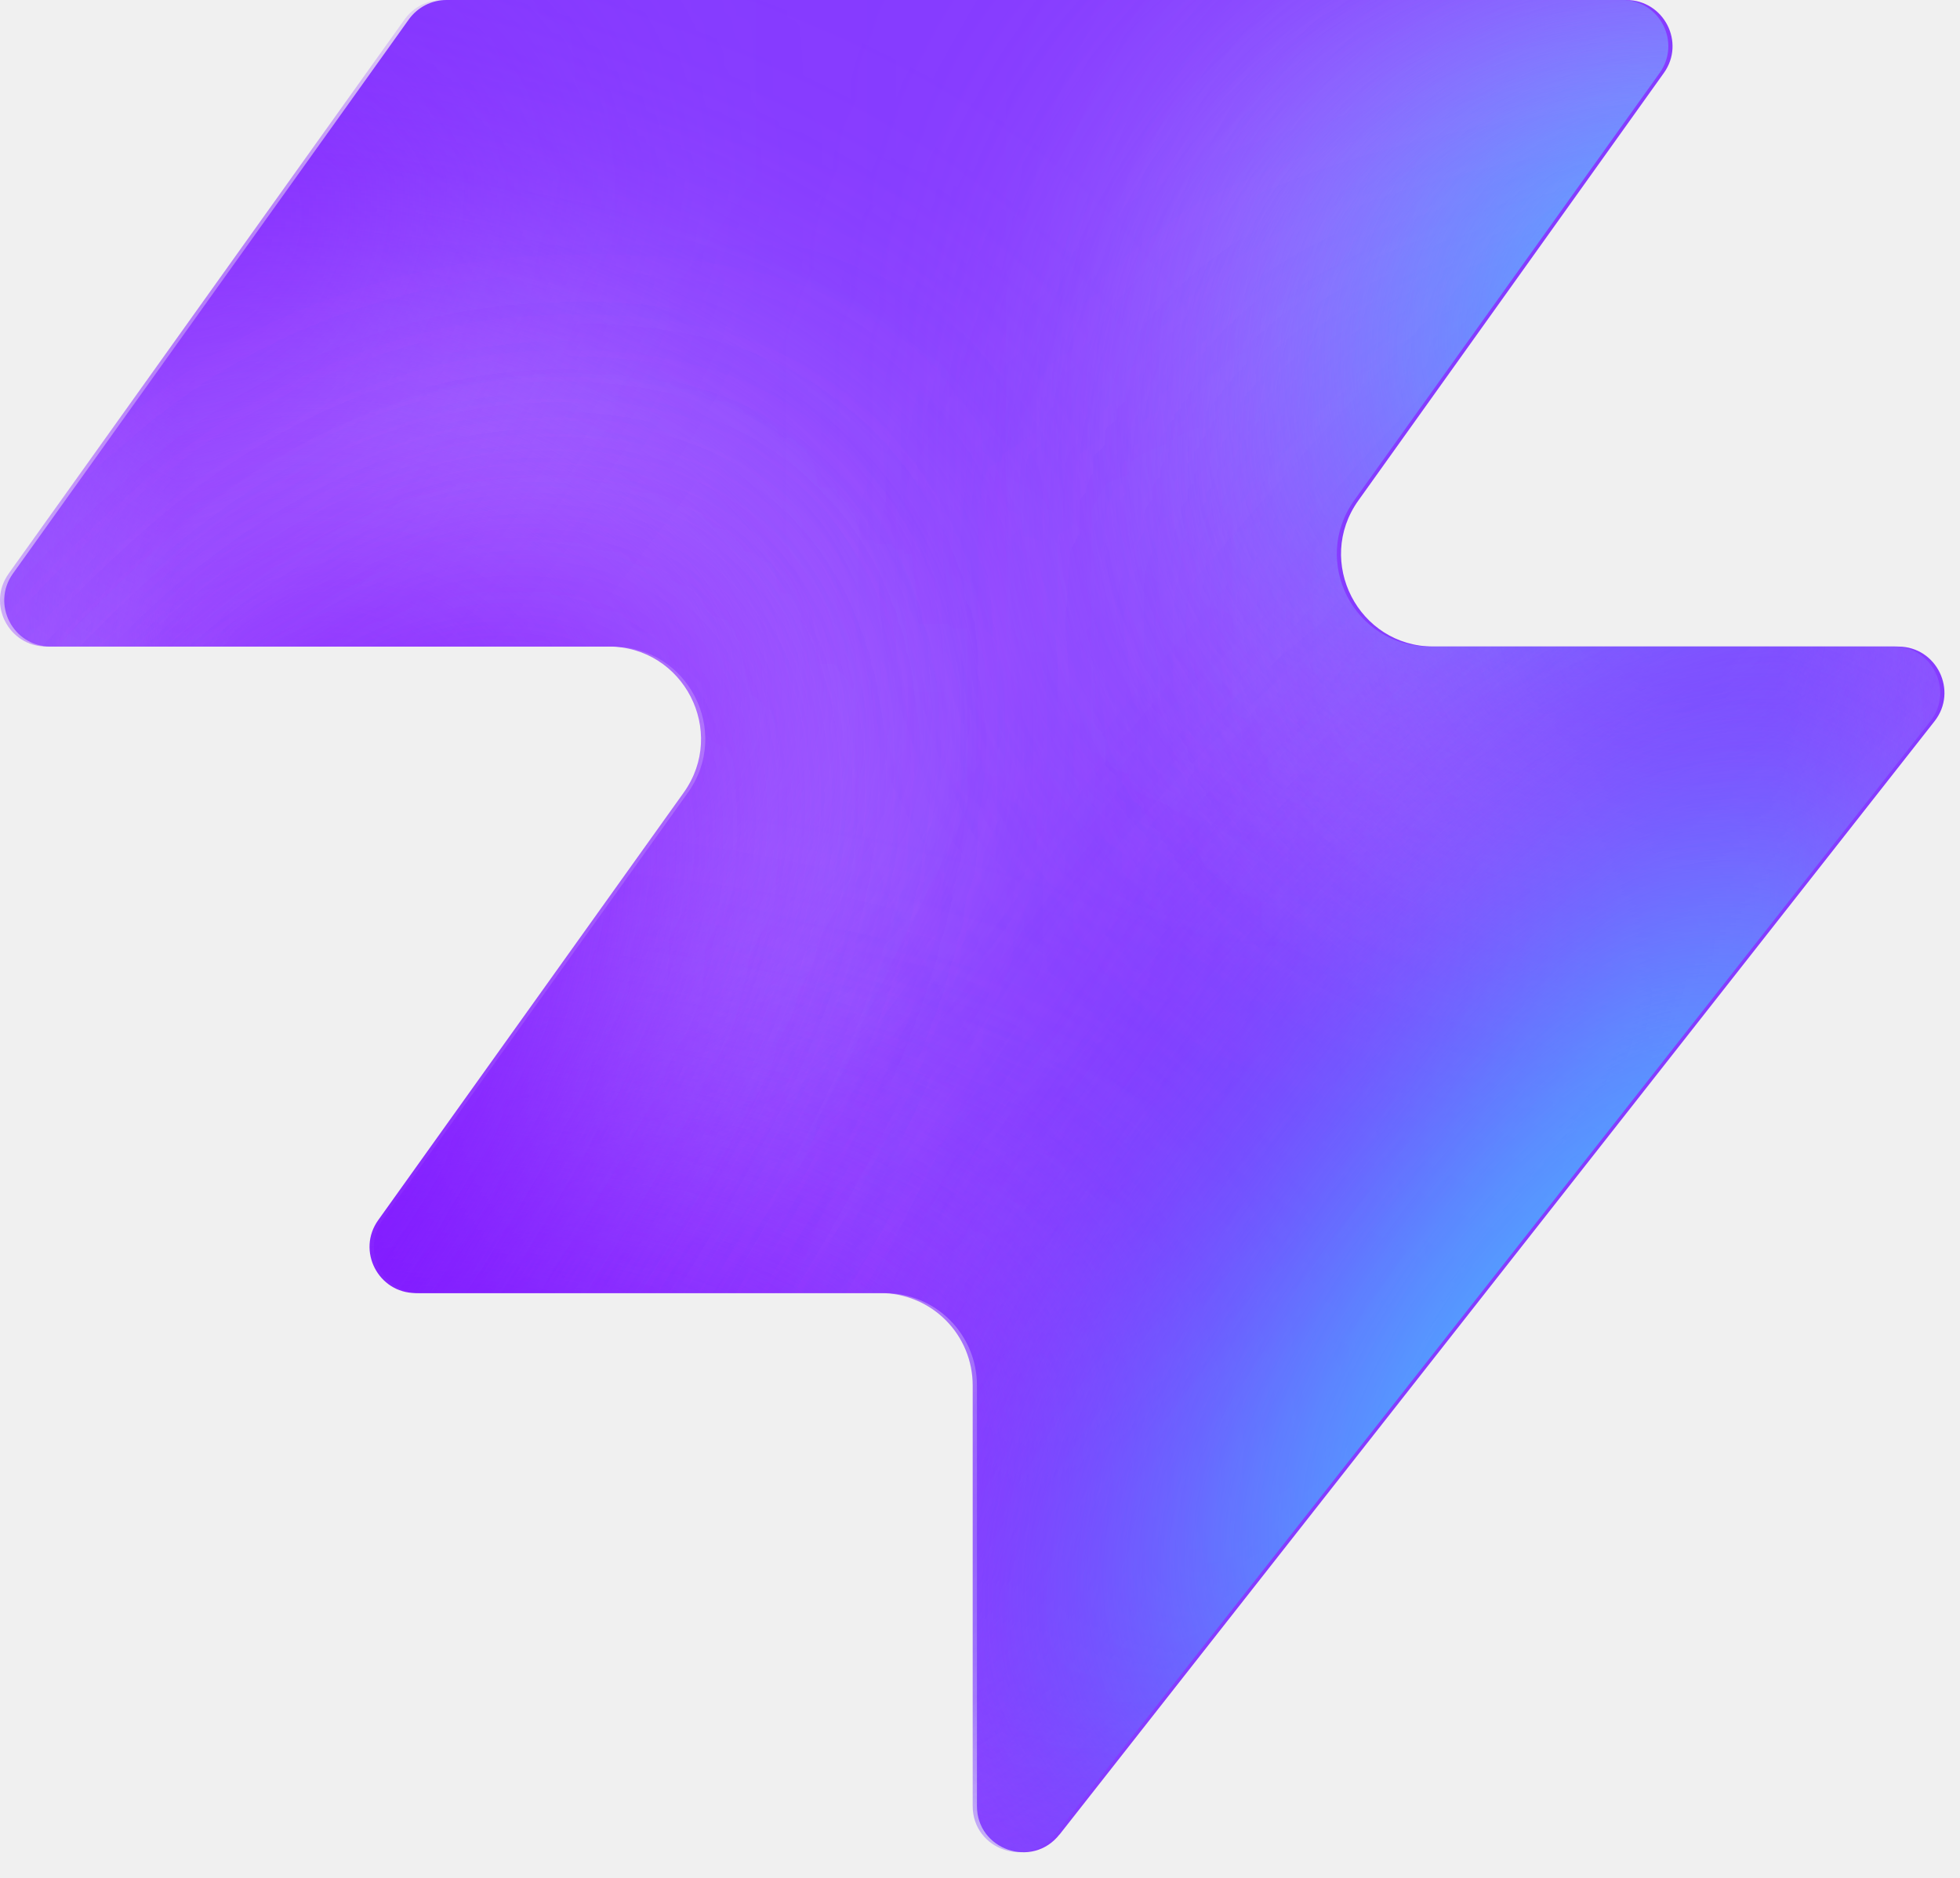
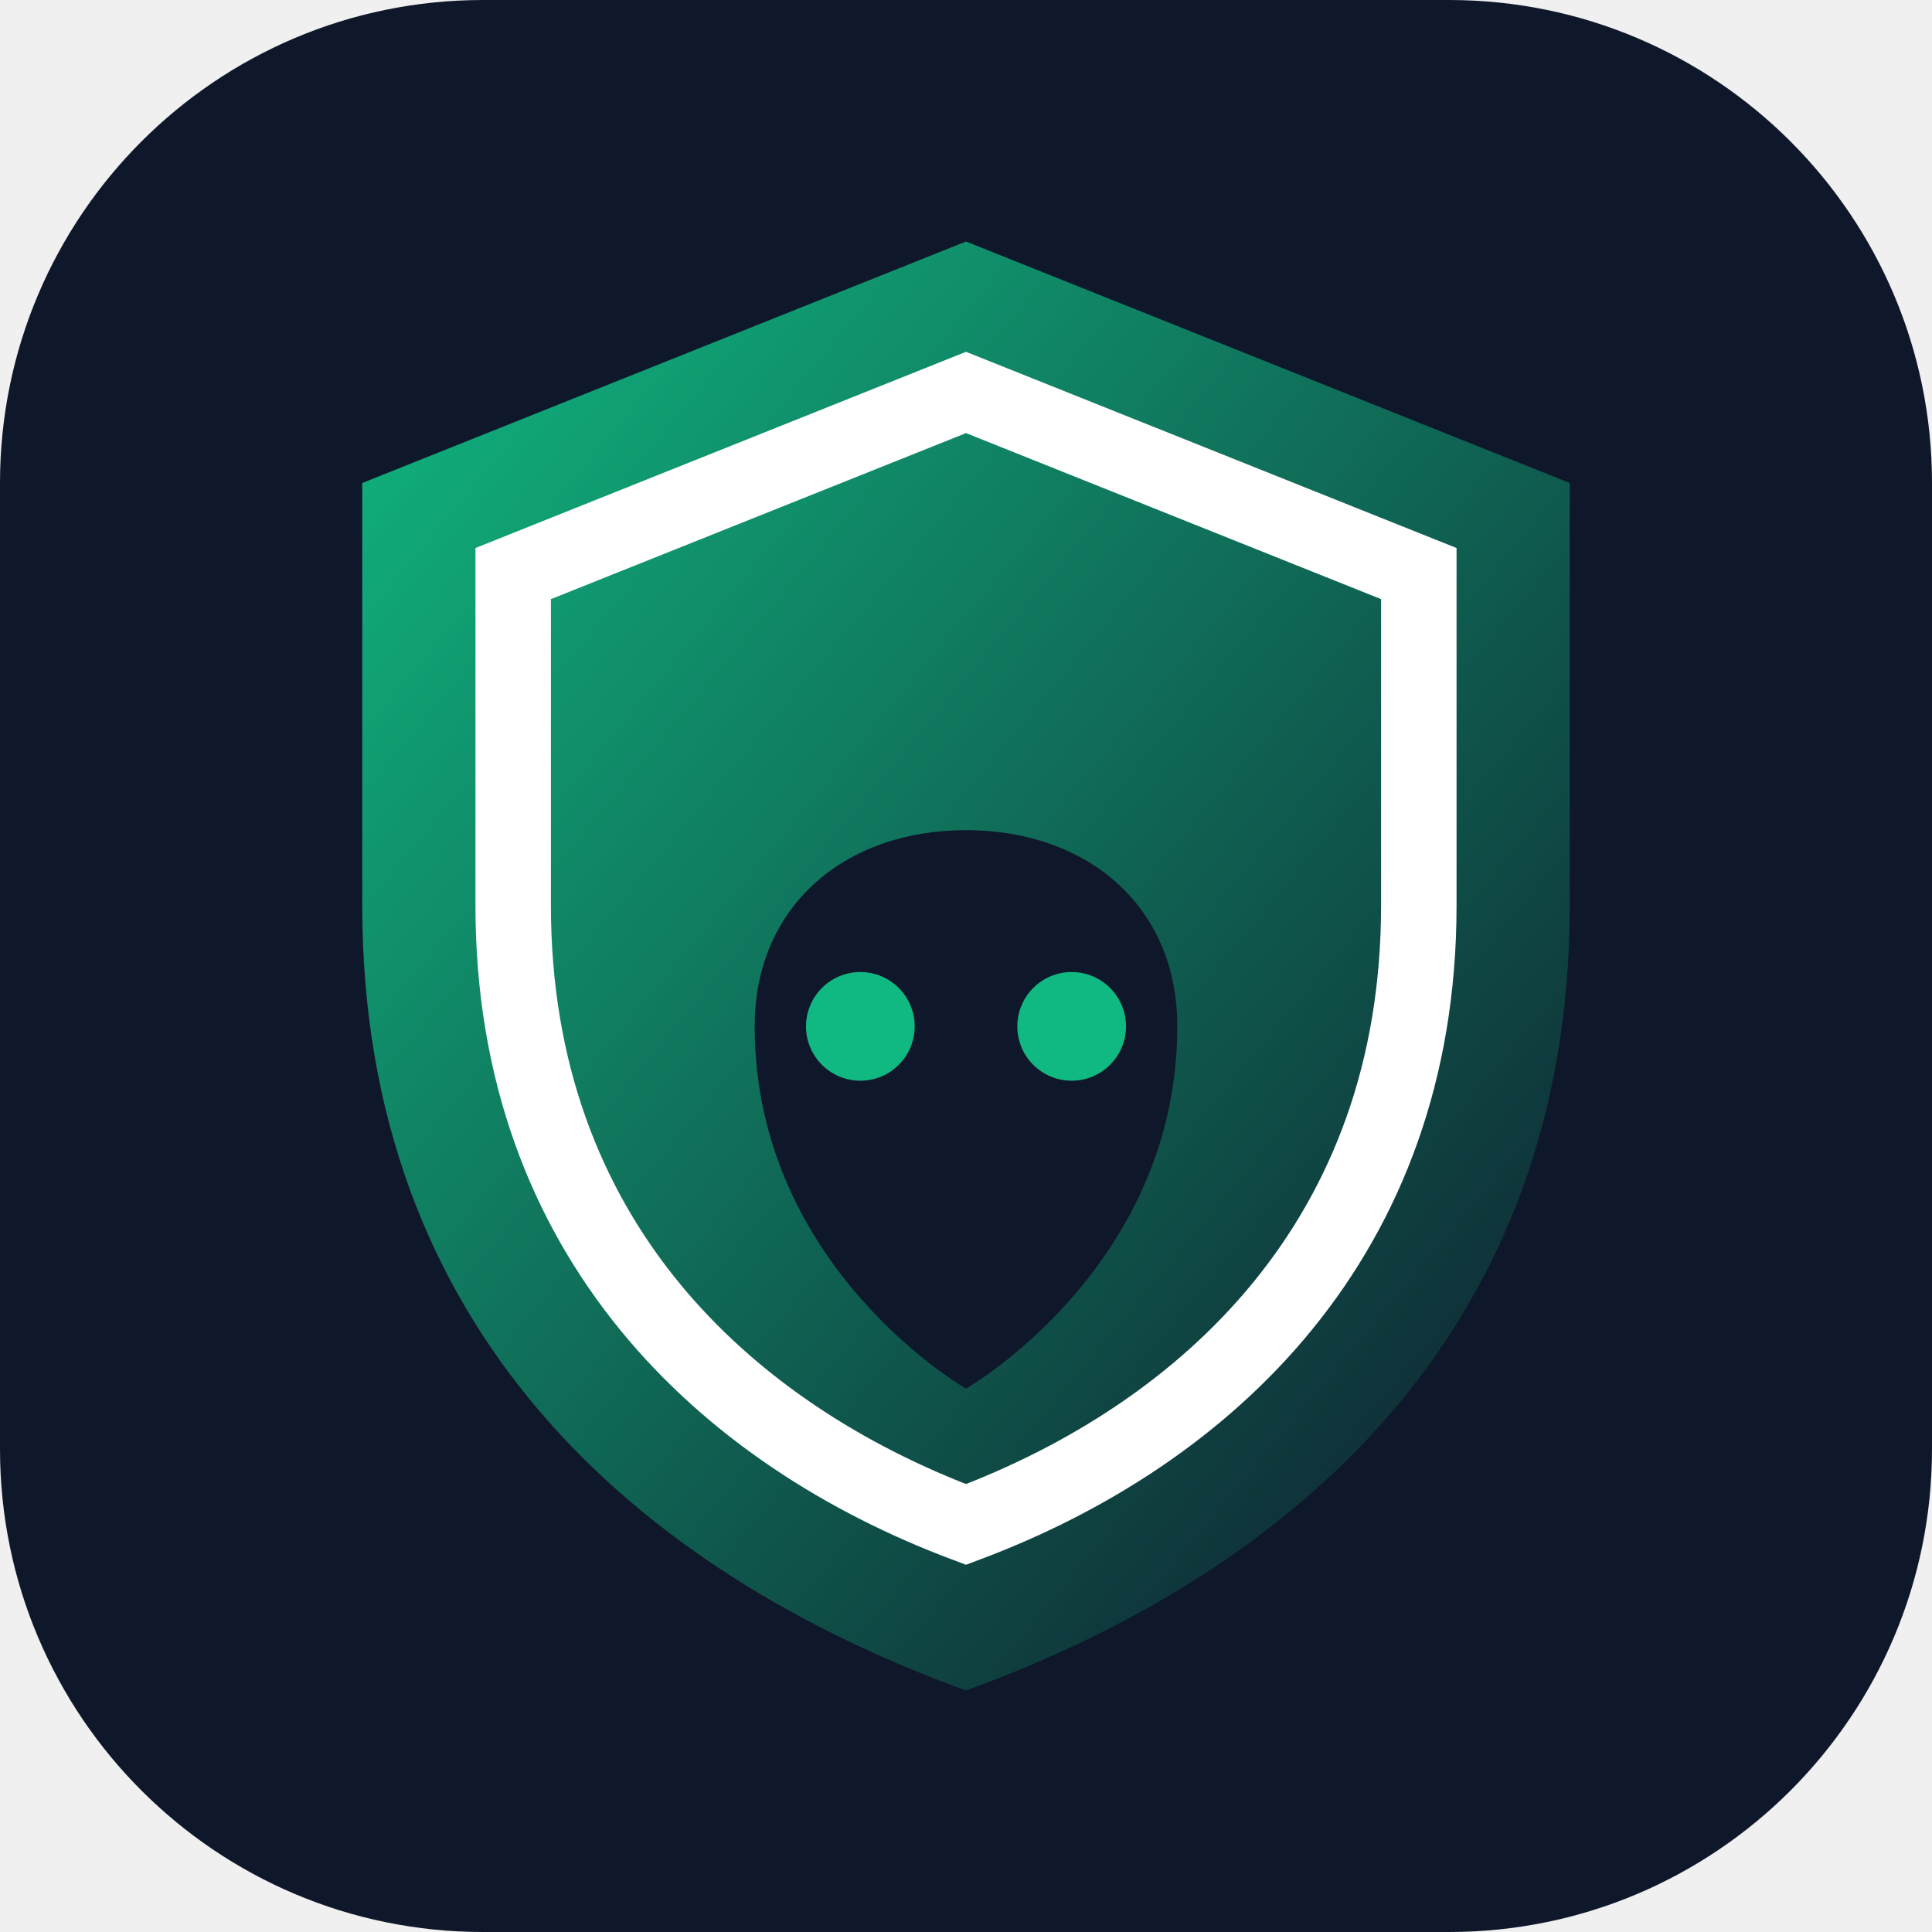
- <svg xmlns="http://www.w3.org/2000/svg" width="48" height="46" fill="none" viewBox="0 0 48 46">
-   <path fill="#863bff" d="M25.946 44.938c-.664.845-2.021.375-2.021-.698V33.937a2.26 2.26 0 0 0-2.262-2.262H10.287c-.92 0-1.456-1.04-.92-1.788l7.48-10.471c1.07-1.497 0-3.578-1.842-3.578H1.237c-.92 0-1.456-1.04-.92-1.788L10.013.474c.214-.297.556-.474.92-.474h28.894c.92 0 1.456 1.04.92 1.788l-7.48 10.471c-1.07 1.498 0 3.579 1.842 3.579h11.377c.943 0 1.473 1.088.89 1.83L25.947 44.94z" style="fill:#863bff;fill:color(display-p3 .525 .23 1);fill-opacity:1" />
-   <mask id="a" width="48" height="46" x="0" y="0" maskUnits="userSpaceOnUse" style="mask-type:alpha">
-     <path fill="#000" d="M25.842 44.938c-.664.844-2.021.375-2.021-.698V33.937a2.26 2.26 0 0 0-2.262-2.262H10.183c-.92 0-1.456-1.04-.92-1.788l7.48-10.471c1.07-1.498 0-3.579-1.842-3.579H1.133c-.92 0-1.456-1.04-.92-1.787L9.91.473c.214-.297.556-.474.92-.474h28.894c.92 0 1.456 1.04.92 1.788l-7.48 10.471c-1.07 1.498 0 3.578 1.842 3.578h11.377c.943 0 1.473 1.088.89 1.832L25.843 44.94z" style="fill:#000;fill-opacity:1" />
-   </mask>
-   <g mask="url(#a)">
-     <g filter="url(#b)">
-       <ellipse cx="5.508" cy="14.704" fill="#ede6ff" rx="5.508" ry="14.704" style="fill:#ede6ff;fill:color(display-p3 .927 .903 1);fill-opacity:1" transform="matrix(.00324 1 1 -.00324 -4.47 31.516)" />
-     </g>
-     <g filter="url(#c)">
-       <ellipse cx="10.399" cy="29.851" fill="#ede6ff" rx="10.399" ry="29.851" style="fill:#ede6ff;fill:color(display-p3 .927 .903 1);fill-opacity:1" transform="matrix(.00324 1 1 -.00324 -39.328 7.883)" />
-     </g>
-     <g filter="url(#d)">
-       <ellipse cx="5.508" cy="30.487" fill="#7e14ff" rx="5.508" ry="30.487" style="fill:#7e14ff;fill:color(display-p3 .492 .077 1);fill-opacity:1" transform="rotate(89.814 -25.913 -14.639)scale(1 -1)" />
-     </g>
-     <g filter="url(#e)">
-       <ellipse cx="5.508" cy="30.599" fill="#7e14ff" rx="5.508" ry="30.599" style="fill:#7e14ff;fill:color(display-p3 .492 .077 1);fill-opacity:1" transform="rotate(89.814 -32.644 -3.334)scale(1 -1)" />
-     </g>
-     <g filter="url(#f)">
-       <ellipse cx="5.508" cy="30.599" fill="#7e14ff" rx="5.508" ry="30.599" style="fill:#7e14ff;fill:color(display-p3 .492 .077 1);fill-opacity:1" transform="matrix(.00324 1 1 -.00324 -34.34 30.47)" />
-     </g>
-     <g filter="url(#g)">
-       <ellipse cx="14.072" cy="22.078" fill="#ede6ff" rx="14.072" ry="22.078" style="fill:#ede6ff;fill:color(display-p3 .927 .903 1);fill-opacity:1" transform="rotate(93.35 24.506 48.493)scale(-1 1)" />
-     </g>
-     <g filter="url(#h)">
-       <ellipse cx="3.47" cy="21.501" fill="#7e14ff" rx="3.47" ry="21.501" style="fill:#7e14ff;fill:color(display-p3 .492 .077 1);fill-opacity:1" transform="rotate(89.009 28.708 47.59)scale(-1 1)" />
-     </g>
-     <g filter="url(#i)">
-       <ellipse cx="3.47" cy="21.501" fill="#7e14ff" rx="3.47" ry="21.501" style="fill:#7e14ff;fill:color(display-p3 .492 .077 1);fill-opacity:1" transform="rotate(89.009 28.708 47.59)scale(-1 1)" />
-     </g>
-     <g filter="url(#j)">
-       <ellipse cx=".387" cy="8.972" fill="#7e14ff" rx="4.407" ry="29.108" style="fill:#7e14ff;fill:color(display-p3 .492 .077 1);fill-opacity:1" transform="rotate(39.51 .387 8.972)" />
-     </g>
-     <g filter="url(#k)">
-       <ellipse cx="47.523" cy="-6.092" fill="#7e14ff" rx="4.407" ry="29.108" style="fill:#7e14ff;fill:color(display-p3 .492 .077 1);fill-opacity:1" transform="rotate(37.892 47.523 -6.092)" />
-     </g>
-     <g filter="url(#l)">
-       <ellipse cx="41.412" cy="6.333" fill="#47bfff" rx="5.971" ry="9.665" style="fill:#47bfff;fill:color(display-p3 .28 .748 1);fill-opacity:1" transform="rotate(37.892 41.412 6.333)" />
-     </g>
-     <g filter="url(#m)">
-       <ellipse cx="-1.879" cy="38.332" fill="#7e14ff" rx="4.407" ry="29.108" style="fill:#7e14ff;fill:color(display-p3 .492 .077 1);fill-opacity:1" transform="rotate(37.892 -1.88 38.332)" />
-     </g>
-     <g filter="url(#n)">
-       <ellipse cx="-1.879" cy="38.332" fill="#7e14ff" rx="4.407" ry="29.108" style="fill:#7e14ff;fill:color(display-p3 .492 .077 1);fill-opacity:1" transform="rotate(37.892 -1.88 38.332)" />
-     </g>
-     <g filter="url(#o)">
-       <ellipse cx="35.651" cy="29.907" fill="#7e14ff" rx="4.407" ry="29.108" style="fill:#7e14ff;fill:color(display-p3 .492 .077 1);fill-opacity:1" transform="rotate(37.892 35.651 29.907)" />
-     </g>
-     <g filter="url(#p)">
-       <ellipse cx="38.418" cy="32.4" fill="#47bfff" rx="5.971" ry="15.297" style="fill:#47bfff;fill:color(display-p3 .28 .748 1);fill-opacity:1" transform="rotate(37.892 38.418 32.4)" />
-     </g>
-   </g>
+ <svg xmlns="http://www.w3.org/2000/svg" width="64" height="64" viewBox="0 0 64 64">
  <defs>
-     <filter id="b" width="60.045" height="41.654" x="-19.77" y="16.149" color-interpolation-filters="sRGB" filterUnits="userSpaceOnUse">
-       <feFlood flood-opacity="0" result="BackgroundImageFix" />
-       <feBlend in="SourceGraphic" in2="BackgroundImageFix" result="shape" />
-       <feGaussianBlur result="effect1_foregroundBlur_2002_17158" stdDeviation="7.659" />
-     </filter>
-     <filter id="c" width="90.34" height="51.437" x="-54.613" y="-7.533" color-interpolation-filters="sRGB" filterUnits="userSpaceOnUse">
-       <feFlood flood-opacity="0" result="BackgroundImageFix" />
-       <feBlend in="SourceGraphic" in2="BackgroundImageFix" result="shape" />
-       <feGaussianBlur result="effect1_foregroundBlur_2002_17158" stdDeviation="7.659" />
-     </filter>
-     <filter id="d" width="79.355" height="29.4" x="-49.64" y="2.03" color-interpolation-filters="sRGB" filterUnits="userSpaceOnUse">
-       <feFlood flood-opacity="0" result="BackgroundImageFix" />
-       <feBlend in="SourceGraphic" in2="BackgroundImageFix" result="shape" />
-       <feGaussianBlur result="effect1_foregroundBlur_2002_17158" stdDeviation="4.596" />
-     </filter>
-     <filter id="e" width="79.579" height="29.4" x="-45.045" y="20.029" color-interpolation-filters="sRGB" filterUnits="userSpaceOnUse">
-       <feFlood flood-opacity="0" result="BackgroundImageFix" />
-       <feBlend in="SourceGraphic" in2="BackgroundImageFix" result="shape" />
-       <feGaussianBlur result="effect1_foregroundBlur_2002_17158" stdDeviation="4.596" />
-     </filter>
-     <filter id="f" width="79.579" height="29.4" x="-43.513" y="21.178" color-interpolation-filters="sRGB" filterUnits="userSpaceOnUse">
-       <feFlood flood-opacity="0" result="BackgroundImageFix" />
-       <feBlend in="SourceGraphic" in2="BackgroundImageFix" result="shape" />
-       <feGaussianBlur result="effect1_foregroundBlur_2002_17158" stdDeviation="4.596" />
-     </filter>
-     <filter id="g" width="74.749" height="58.852" x="15.756" y="-17.901" color-interpolation-filters="sRGB" filterUnits="userSpaceOnUse">
-       <feFlood flood-opacity="0" result="BackgroundImageFix" />
-       <feBlend in="SourceGraphic" in2="BackgroundImageFix" result="shape" />
-       <feGaussianBlur result="effect1_foregroundBlur_2002_17158" stdDeviation="7.659" />
-     </filter>
-     <filter id="h" width="61.377" height="25.362" x="23.548" y="2.284" color-interpolation-filters="sRGB" filterUnits="userSpaceOnUse">
-       <feFlood flood-opacity="0" result="BackgroundImageFix" />
-       <feBlend in="SourceGraphic" in2="BackgroundImageFix" result="shape" />
-       <feGaussianBlur result="effect1_foregroundBlur_2002_17158" stdDeviation="4.596" />
-     </filter>
-     <filter id="i" width="61.377" height="25.362" x="23.548" y="2.284" color-interpolation-filters="sRGB" filterUnits="userSpaceOnUse">
-       <feFlood flood-opacity="0" result="BackgroundImageFix" />
-       <feBlend in="SourceGraphic" in2="BackgroundImageFix" result="shape" />
-       <feGaussianBlur result="effect1_foregroundBlur_2002_17158" stdDeviation="4.596" />
-     </filter>
-     <filter id="j" width="56.045" height="63.649" x="-27.636" y="-22.853" color-interpolation-filters="sRGB" filterUnits="userSpaceOnUse">
-       <feFlood flood-opacity="0" result="BackgroundImageFix" />
-       <feBlend in="SourceGraphic" in2="BackgroundImageFix" result="shape" />
-       <feGaussianBlur result="effect1_foregroundBlur_2002_17158" stdDeviation="4.596" />
-     </filter>
-     <filter id="k" width="54.814" height="64.646" x="20.116" y="-38.415" color-interpolation-filters="sRGB" filterUnits="userSpaceOnUse">
-       <feFlood flood-opacity="0" result="BackgroundImageFix" />
-       <feBlend in="SourceGraphic" in2="BackgroundImageFix" result="shape" />
-       <feGaussianBlur result="effect1_foregroundBlur_2002_17158" stdDeviation="4.596" />
-     </filter>
-     <filter id="l" width="33.541" height="35.313" x="24.641" y="-11.323" color-interpolation-filters="sRGB" filterUnits="userSpaceOnUse">
-       <feFlood flood-opacity="0" result="BackgroundImageFix" />
-       <feBlend in="SourceGraphic" in2="BackgroundImageFix" result="shape" />
-       <feGaussianBlur result="effect1_foregroundBlur_2002_17158" stdDeviation="4.596" />
-     </filter>
-     <filter id="m" width="54.814" height="64.646" x="-29.286" y="6.009" color-interpolation-filters="sRGB" filterUnits="userSpaceOnUse">
-       <feFlood flood-opacity="0" result="BackgroundImageFix" />
-       <feBlend in="SourceGraphic" in2="BackgroundImageFix" result="shape" />
-       <feGaussianBlur result="effect1_foregroundBlur_2002_17158" stdDeviation="4.596" />
-     </filter>
-     <filter id="n" width="54.814" height="64.646" x="-29.286" y="6.009" color-interpolation-filters="sRGB" filterUnits="userSpaceOnUse">
-       <feFlood flood-opacity="0" result="BackgroundImageFix" />
-       <feBlend in="SourceGraphic" in2="BackgroundImageFix" result="shape" />
-       <feGaussianBlur result="effect1_foregroundBlur_2002_17158" stdDeviation="4.596" />
-     </filter>
-     <filter id="o" width="54.814" height="64.646" x="8.244" y="-2.416" color-interpolation-filters="sRGB" filterUnits="userSpaceOnUse">
-       <feFlood flood-opacity="0" result="BackgroundImageFix" />
-       <feBlend in="SourceGraphic" in2="BackgroundImageFix" result="shape" />
-       <feGaussianBlur result="effect1_foregroundBlur_2002_17158" stdDeviation="4.596" />
-     </filter>
-     <filter id="p" width="39.409" height="43.623" x="18.713" y="10.588" color-interpolation-filters="sRGB" filterUnits="userSpaceOnUse">
-       <feFlood flood-opacity="0" result="BackgroundImageFix" />
-       <feBlend in="SourceGraphic" in2="BackgroundImageFix" result="shape" />
-       <feGaussianBlur result="effect1_foregroundBlur_2002_17158" stdDeviation="4.596" />
-     </filter>
+     <linearGradient id="g" x1="0" y1="0" x2="1" y2="1">
+       <stop offset="0" stop-color="#10b981" />
+       <stop offset="1" stop-color="#0f172a" />
+     </linearGradient>
  </defs>
+   <rect width="64" height="64" rx="16" fill="#0f172a" />
+   <path d="M32 8 L52 16 V30 C52 44 43 52 32 56 C21 52 12 44 12 30 V16 Z" fill="url(#g)" />
+   <path d="M32 13 L47 19 V30 C47 41 40 47.5 32 50.5 C24 47.5 17 41 17 30 V19 Z" fill="none" stroke="#ffffff" stroke-width="2.5" />
+   <path d="M32 46 C32 46 25 42 25 34 C25 30 28 27.5 32 27.5 C36 27.5 39 30 39 34 C39 42 32 46 32 46 Z" fill="#0f172a" />
+   <circle cx="28.5" cy="34" r="1.8" fill="#10b981" />
+   <circle cx="35.5" cy="34" r="1.8" fill="#10b981" />
</svg>
